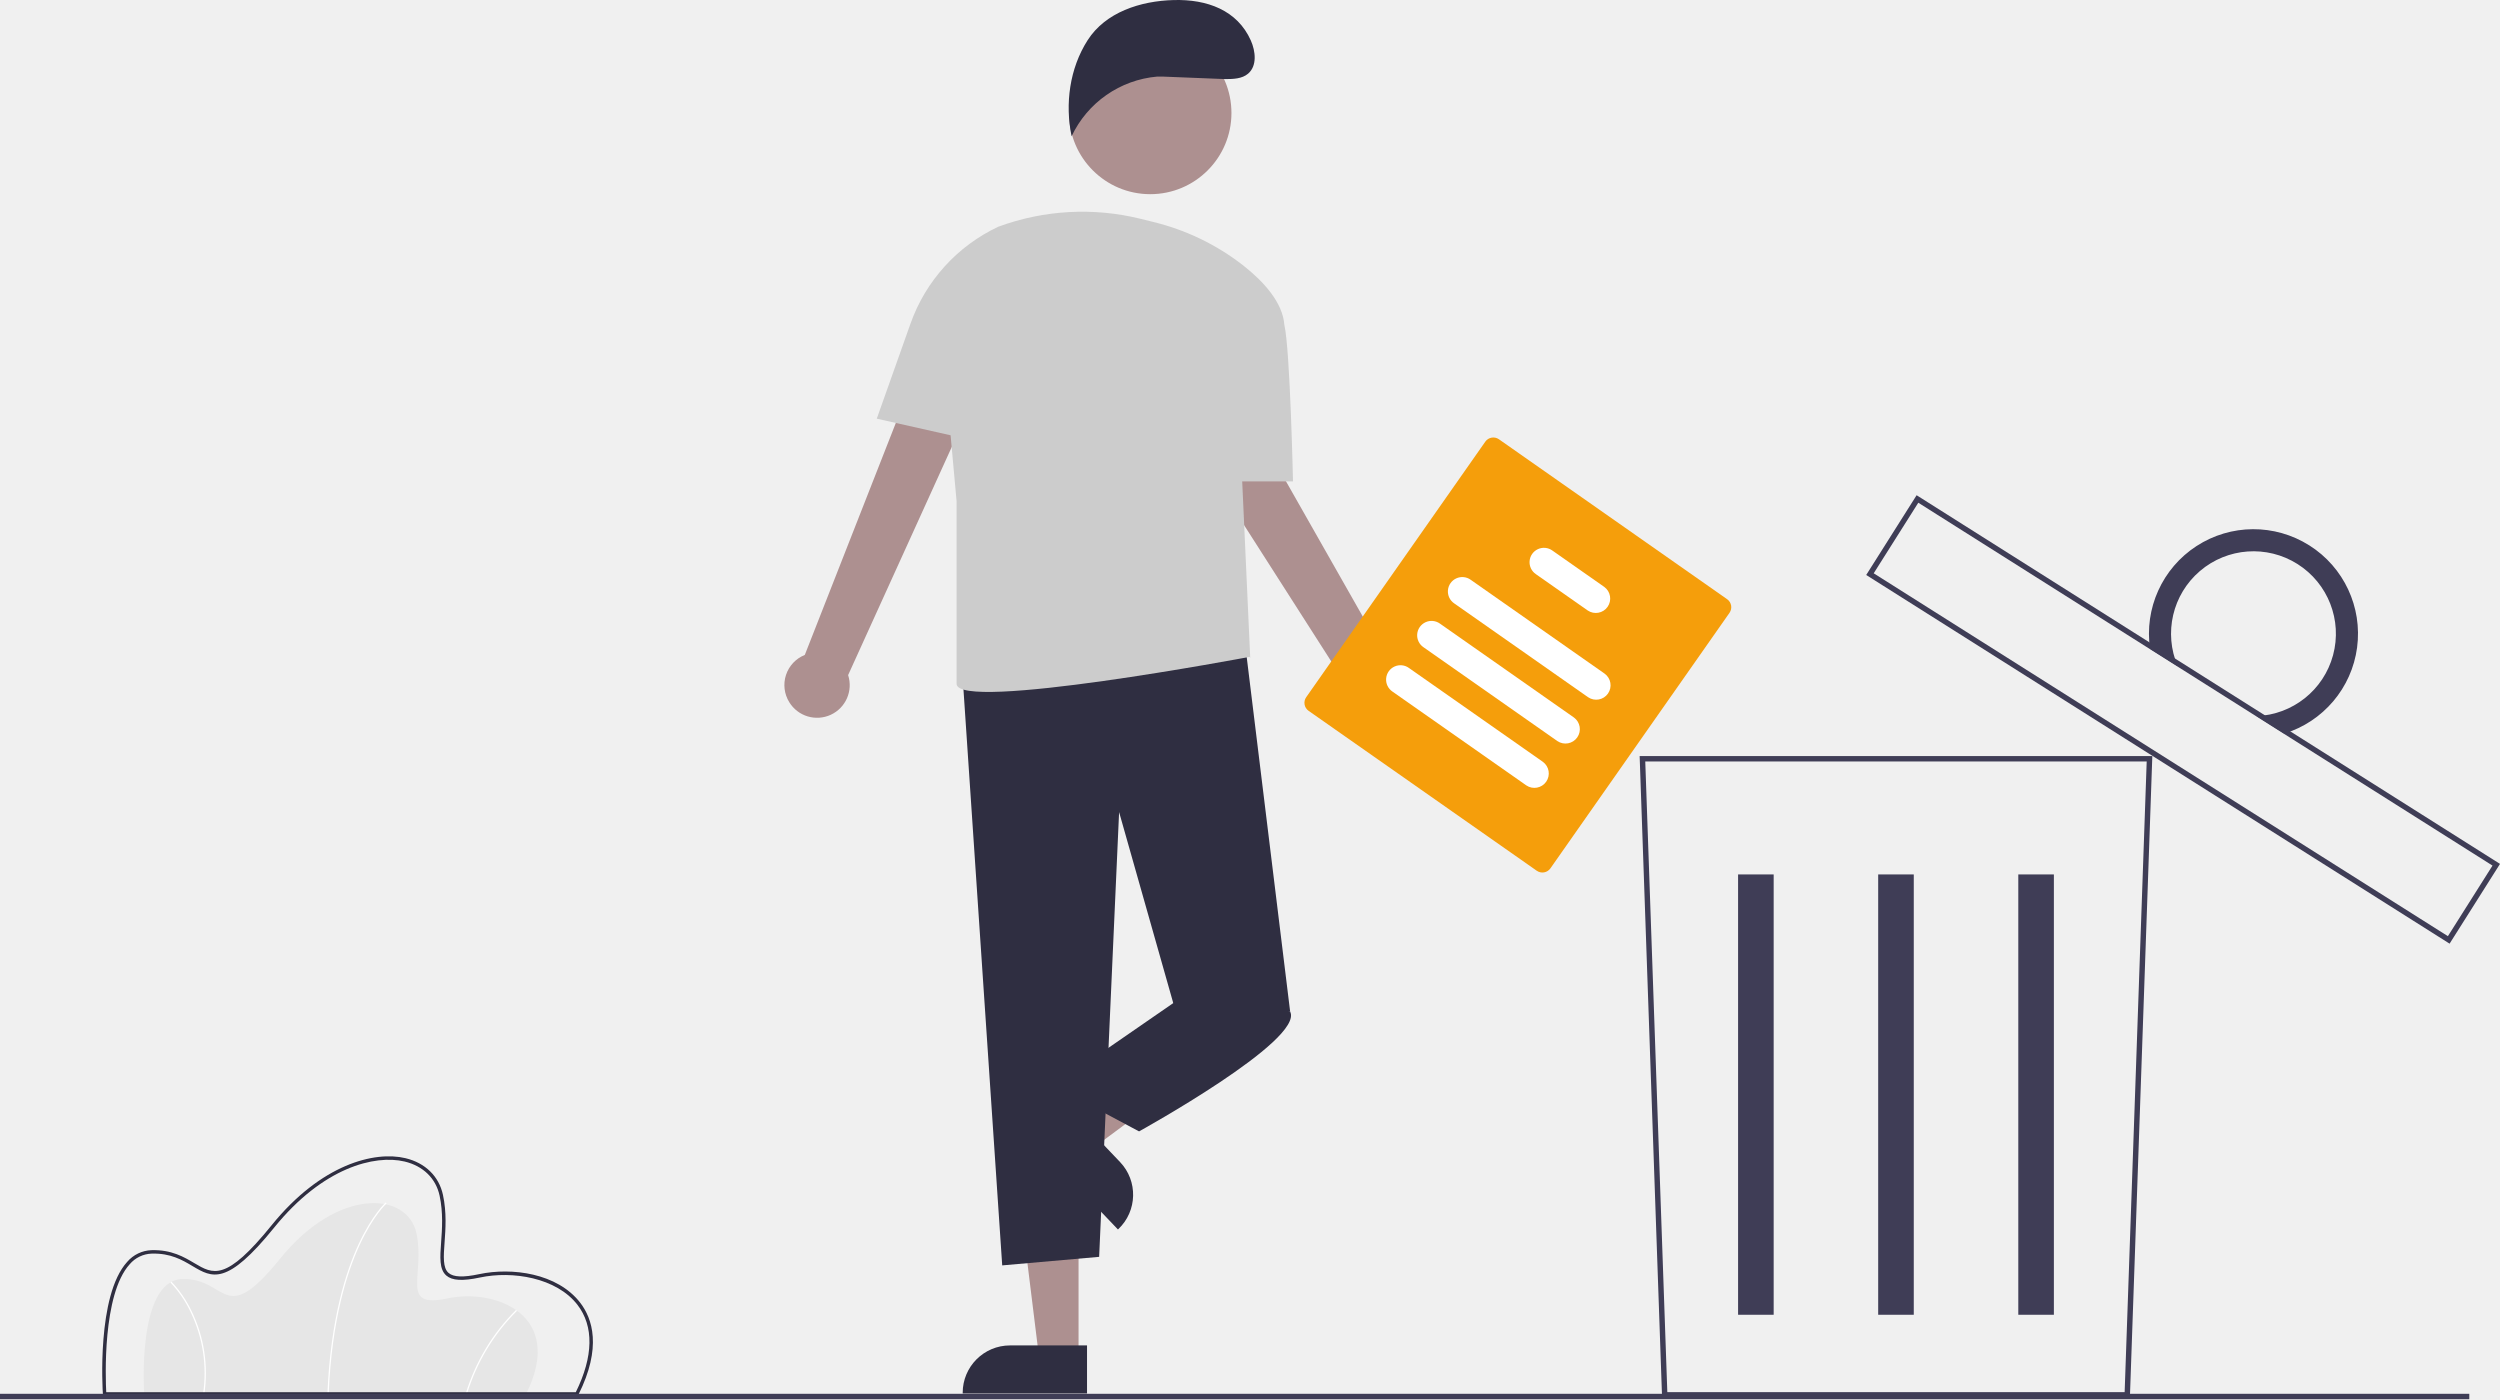
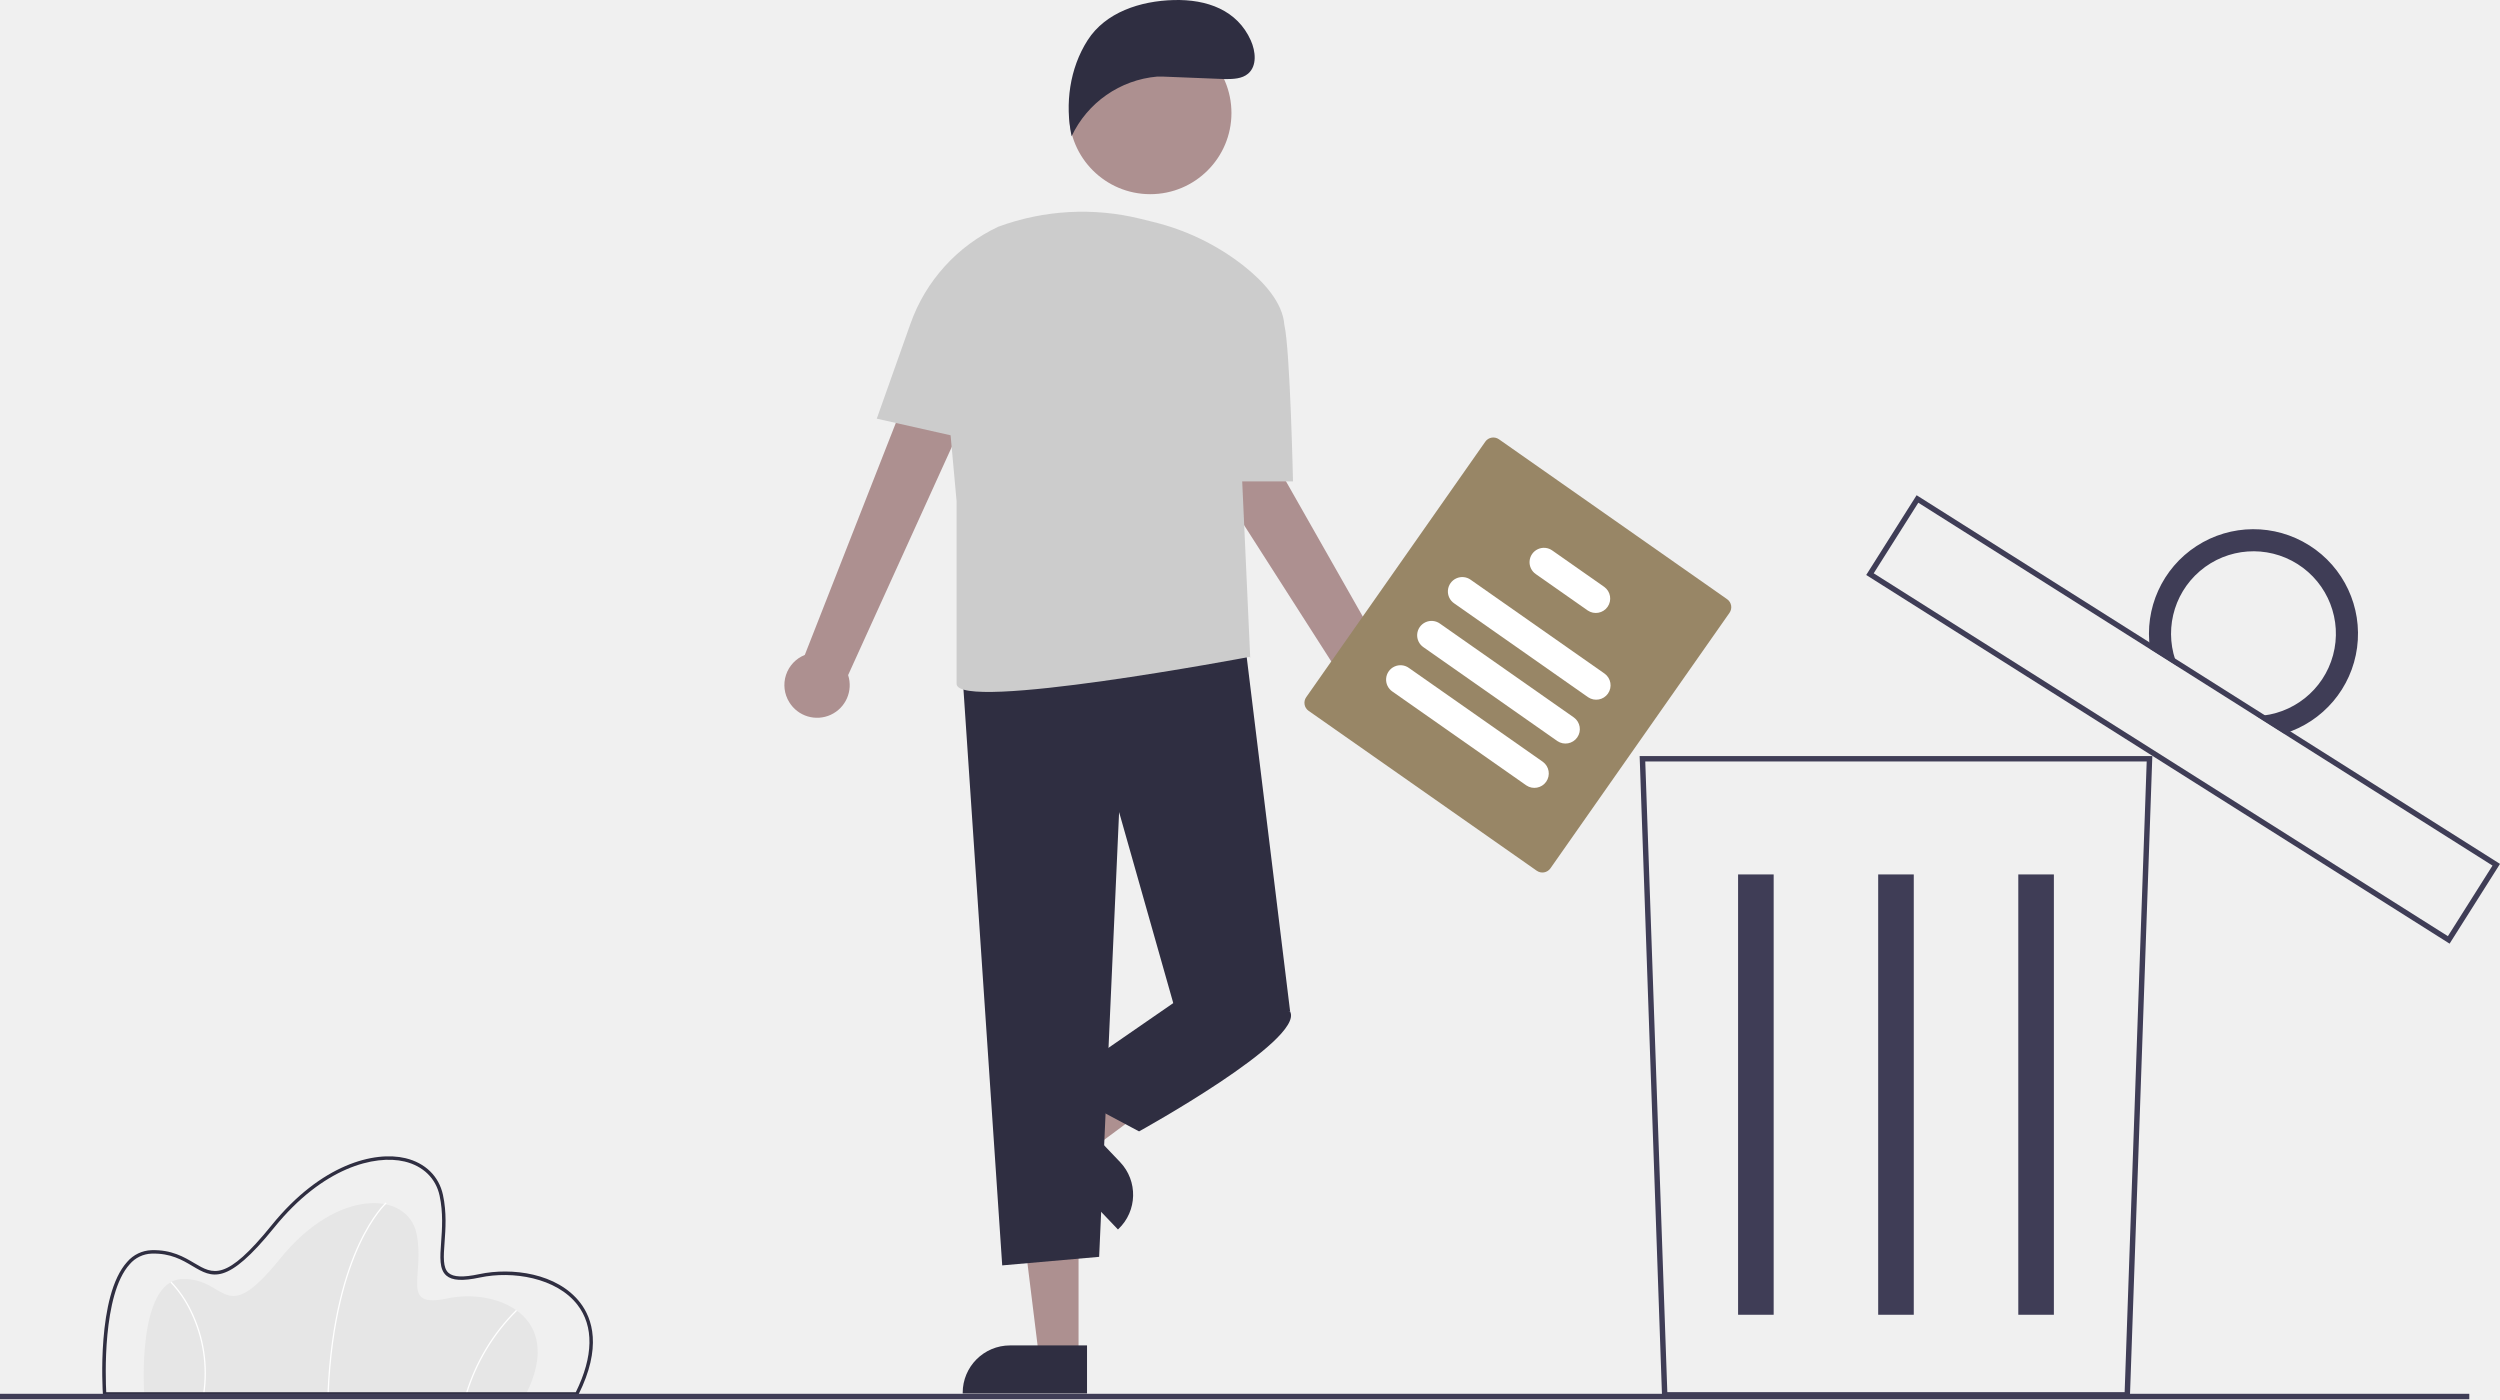
<svg xmlns="http://www.w3.org/2000/svg" width="920.304" height="515.087" viewBox="0 0 920.304 515.087" role="img" artist="Katerina Limpitsouni" source="https://undraw.co/">
  <path id="a935b196-91fc-4d65-bd04-49275a33d175-148" data-name="Path 1" d="M333.527,705.582h-140.6s-2.85-41.8,14.012-42.275,14.962,18.525,36.1-7.6,46.787-24.7,50.112-9.262-6.412,27.787,11.4,23.987S348.014,676.607,333.527,705.582Z" transform="translate(-139.8479 -192.4567)" fill="#e6e6e6" />
  <path id="af9a6d89-7824-4af5-a475-6980c18ad0f3-149" data-name="Path 2" d="M260.854,705.592l-.475-.019c1.107-27.52,6.87-45.2,11.511-55.19,5.038-10.844,9.893-15.234,9.942-15.277l.316.355c-.048.043-4.846,4.389-9.844,15.16C267.689,660.565,261.957,678.175,260.854,705.592Z" transform="translate(-139.8479 -192.4567)" fill="#fff" />
  <path id="ae138407-70d7-43ff-b006-9d3240c337f6-150" data-name="Path 3" d="M311.74,705.648l-.456-.133a73.682,73.682,0,0,1,18.551-30.863l.319.352A73.183,73.183,0,0,0,311.74,705.648Z" transform="translate(-139.8479 -192.4567)" fill="#fff" />
  <path id="a7d931fe-d47e-4aa5-ae01-a0d26a3448cc-151" data-name="Path 4" d="M215.073,705.615l-.471-.065a51.732,51.732,0,0,0-4.653-30.238,41.633,41.633,0,0,0-7.34-10.716l.329-.343a42.155,42.155,0,0,1,7.441,10.848A52.206,52.206,0,0,1,215.073,705.615Z" transform="translate(-139.8479 -192.4567)" fill="#fff" />
  <path id="b274f1e0-b558-44b1-a0b2-dcd77bbddb14-152" data-name="Path 5" d="M352.608,706.217h-174.845l-.04-.592c-.1-1.473-2.331-36.228,8.93-48.629a12.334,12.334,0,0,1,9.013-4.325c7.34-.209,11.953,2.541,15.674,4.747,7.013,4.16,11.645,6.909,28.49-13.91,18.247-22.553,37.936-27.406,49.254-24.708,7.313,1.744,12.353,6.671,13.828,13.52,1.4,6.485.952,12.578.594,17.475-.383,5.239-.685,9.376,1.467,11.252,1.8,1.565,5.381,1.707,11.281.448,12-2.56,28.748-.37,37.153,10.491,4.522,5.843,8.085,16.463-.623,33.88Zm-173.652-1.271h172.865c6.489-13.165,6.692-24.287.581-32.182-7.711-9.963-23.888-12.585-35.883-10.026-6.411,1.368-10.23,1.142-12.381-.732-2.631-2.292-2.308-6.71-1.9-12.3.352-4.815.789-10.808-.569-17.115-1.368-6.351-6.063-10.926-12.881-12.551-10.957-2.614-30.1,2.177-47.971,24.27-17.534,21.672-22.817,18.54-30.126,14.2-3.767-2.234-8.043-4.767-14.99-4.57a11.109,11.109,0,0,0-8.108,3.909c-10.118,11.146-8.884,42.398-8.636,47.097Z" transform="translate(-139.8479 -192.4567)" fill="#2f2e41" />
  <path id="bca7d782-7e31-494e-97b0-f49b8df7894d-153" data-name="Path 8" d="M923.908,706.923h-172.216l-.033-.965-8.223-235.18h188.727Zm-170.284-2h168.352l8.117-232.145h-184.587Z" transform="translate(-139.8479 -192.4567)" fill="#3f3d56" />
  <g id="e7d5632f-8461-4dcf-9cd9-df8e3f64d5e2" data-name="Group 1">
    <rect id="ad932c98-7027-4b28-8e73-a76d8a4136e0" data-name="Rectangle 17" x="639.826" y="321.897" width="13.099" height="162.097" fill="#3f3d56" />
    <rect id="ae1e5d8b-7977-4a56-a24c-fbb057f76b38" data-name="Rectangle 18" x="691.402" y="321.897" width="13.099" height="162.097" fill="#3f3d56" />
    <rect id="bffa0855-fc38-45cc-9e39-6daa1d3e4103" data-name="Rectangle 19" x="742.978" y="321.897" width="13.099" height="162.097" fill="#3f3d56" />
  </g>
  <path d="M1041.597,539.839l-.846-.534L826.838,404.122l18.556-29.362.846.534,213.913,135.183Zm-212-136.339,211.377,133.58,16.418-25.979-211.376-133.581Z" transform="translate(-139.8479 -192.4567)" fill="#3f3d56" />
  <path id="b31113e7-cae2-4653-b248-af5e4acb0a6c-154" data-name="Path 10" d="M989.95,393.226a38.459,38.459,0,0,0-58.62,38.07l10.2,6.446a30.344,30.344,0,1,1,28.98,18.321l10.2,6.446a38.459,38.459,0,0,0,9.249-69.283Z" transform="translate(-139.8479 -192.4567)" fill="#3f3d56" />
  <rect id="bbfb7505-c422-4cd7-b125-b9dee40ff3b1" data-name="Rectangle 21" y="513.087" width="909" height="2" fill="#3f3d56" />
  <g id="b91459ce-423d-4e92-a857-d0ba85dc07c7" data-name="Group 6">
    <path id="bc369f15-2cd9-428d-9eec-3a8fd8cc1bba-155" data-name="Path 111" d="M536.885,691.896h-14.564l-6.932-56.174h21.5Z" transform="translate(-139.8479 -192.4567)" fill="#ad9090" />
    <path id="fafca8b8-1a63-4513-a3fa-e64917847011-156" data-name="Path 112" d="M494.234,705.418h45.771v-17.684h-28.332a17.439,17.439,0,0,0-17.439,17.439h0Z" transform="translate(-139.8479 -192.4567)" fill="#2f2e41" />
    <path id="a38ea43e-f1b1-406e-84c8-61e7480f01b4-157" data-name="Path 113" d="M531.766,604.851l10.046,10.545,45.452-33.727-14.826-15.563Z" transform="translate(-139.8479 -192.4567)" fill="#ad9090" />
    <path id="b5ba90e2-8a51-4a77-95c4-5b486c8770ec-158" data-name="Path 114" d="M552.161,620.227l-19.549-20.512-12.803,12.202,31.582,33.138.177-.169a17.441,17.441,0,0,0,.593-24.659Z" transform="translate(-139.8479 -192.4567)" fill="#2f2e41" />
    <path id="b1536285-e66e-494f-8c4f-a2304265e4c3-159" data-name="Path 115" d="M430.396,450.953a11.946,11.946,0,0,1,5.715-17.4l57.179-145.727,22.288,13.345-63.518,139.8a12.01,12.01,0,0,1-21.664,9.982Z" transform="translate(-139.8479 -192.4567)" fill="#ad9090" />
    <path id="acd6249e-4699-4411-813c-091b3a750afe-160" data-name="Path 116" d="M647.428,461.398a11.945,11.945,0,0,1-10.727-14.85l-84.354-131.869,23.891-10.2,75.836,133.523a12.01,12.01,0,0,1-4.646,23.4Z" transform="translate(-139.8479 -192.4567)" fill="#ad9090" />
    <path id="ece4d731-f277-435f-bbc1-e3b70679d22f-161" data-name="Path 117" d="M493.853,436.361l14.931,221.913,35.682-3.148,7.346-163.722,19.94,70.314,43.028,3.148-17.031-139Z" transform="translate(-139.8479 -192.4567)" fill="#2f2e41" />
    <path id="b91f5bf0-a8c5-41a2-a26e-8e2fd84207c6-162" data-name="Path 118" d="M578.049,551.224l-6.3,10.495-44.073,30.434,31.484,16.792s60.869-33.583,55.622-44.078Z" transform="translate(-139.8479 -192.4567)" fill="#2f2e41" />
    <path id="b0b7866d-f3ba-460a-97cc-8103175b89de-163" data-name="Path 119" d="M462.607,346.577l12.421-35a62.494,62.494,0,0,1,32.332-35.668h0a89.427,89.427,0,0,1,52.484-2.873l4.52,1.122a87.364,87.364,0,0,1,33.128,16c7.654,6.034,14.54,13.674,15.153,21.892a.244.244,0,0,0,.015.051c2.12,9.292,3.169,57.567,3.169,57.567h-18.7l2.958,65.067-.239-.471s-107.856,20.411-107.856,9.916v-67.168l-2.211-24.32Z" transform="translate(-139.8479 -192.4567)" fill="#ccc" />
    <circle id="bd3b9138-8795-4826-98b2-48d72249760b" data-name="Ellipse 12" cx="423.432" cy="41.593" r="29.889" fill="#ad9090" />
    <path id="e83e2647-99b5-4c80-ac3e-9e5d1f9bc81d-164" data-name="Path 120" d="M567.757,220.645l23.208.93c2.92-.009,6.108-.112,8.332-2,3.35-2.849,2.789-8.225.995-12.241-5-11.182-16.153-15.188-28.4-14.859s-25.08,4.48-31.675,14.8-8.377,23.352-5.893,35.344a38.534,38.534,0,0,1,31.508-21.97Z" transform="translate(-139.8479 -192.4567)" fill="#2f2e41" />
  </g>
  <g id="ff061cc6-72bd-494d-9c36-32e4a4020cd7" data-name="Group 4">
-     <path id="bc404282-8d4f-43f7-bc12-02f97785eba1-165" data-name="Path 81" d="M705.571,513.001l-84.002-58.873a3.607,3.607,0,0,1-.882-5.015L686.619,355.041a3.607,3.607,0,0,1,5.015-.882l84.002,58.873a3.607,3.607,0,0,1,.882,5.015l-65.93,94.07A3.607,3.607,0,0,1,705.571,513.001Z" transform="translate(-139.8479 -192.4567)" fill="#f59e0b" />
+     <path id="bc404282-8d4f-43f7-bc12-02f97785eba1-165" data-name="Path 81" d="M705.571,513.001l-84.002-58.873a3.607,3.607,0,0,1-.882-5.015L686.619,355.041a3.607,3.607,0,0,1,5.015-.882l84.002,58.873a3.607,3.607,0,0,1,.882,5.015l-65.93,94.07A3.607,3.607,0,0,1,705.571,513.001Z" transform="translate(-139.8479 -192.4567)" fill="#988666" />
    <path id="ae4af9f3-88ec-4cab-9b9e-a4fc234f7062-166" data-name="Path 82" d="M724.462,449.12l-49.291-34.546a5.301,5.301,0,1,1,6.084-8.681l49.291,34.546a5.301,5.301,0,0,1-6.084,8.681Z" transform="translate(-139.8479 -192.4567)" fill="#fff" />
    <path id="fe48f3fd-992f-41c2-af3b-c30882e26a16-167" data-name="Path 83" d="M713.15,465.261l-49.291-34.546a5.301,5.301,0,1,1,6.084-8.681l49.291,34.546a5.301,5.301,0,0,1-6.084,8.681Z" transform="translate(-139.8479 -192.4567)" fill="#fff" />
    <path id="e216638f-22ba-49ea-a46c-300c78c4e875-168" data-name="Path 84" d="M701.716,481.576,652.425,447.03a5.301,5.301,0,1,1,6.084-8.681l49.291,34.546a5.301,5.301,0,0,1-6.084,8.681Z" transform="translate(-139.8479 -192.4567)" fill="#fff" />
    <path id="ee43e3d8-5f22-4b53-a964-043fec166479-169" data-name="Path 85" d="M724.324,417.19l-19.092-13.381a5.301,5.301,0,1,1,6.084-8.681L730.408,408.509a5.301,5.301,0,0,1-6.084,8.681Z" transform="translate(-139.8479 -192.4567)" fill="#fff" />
  </g>
</svg>
